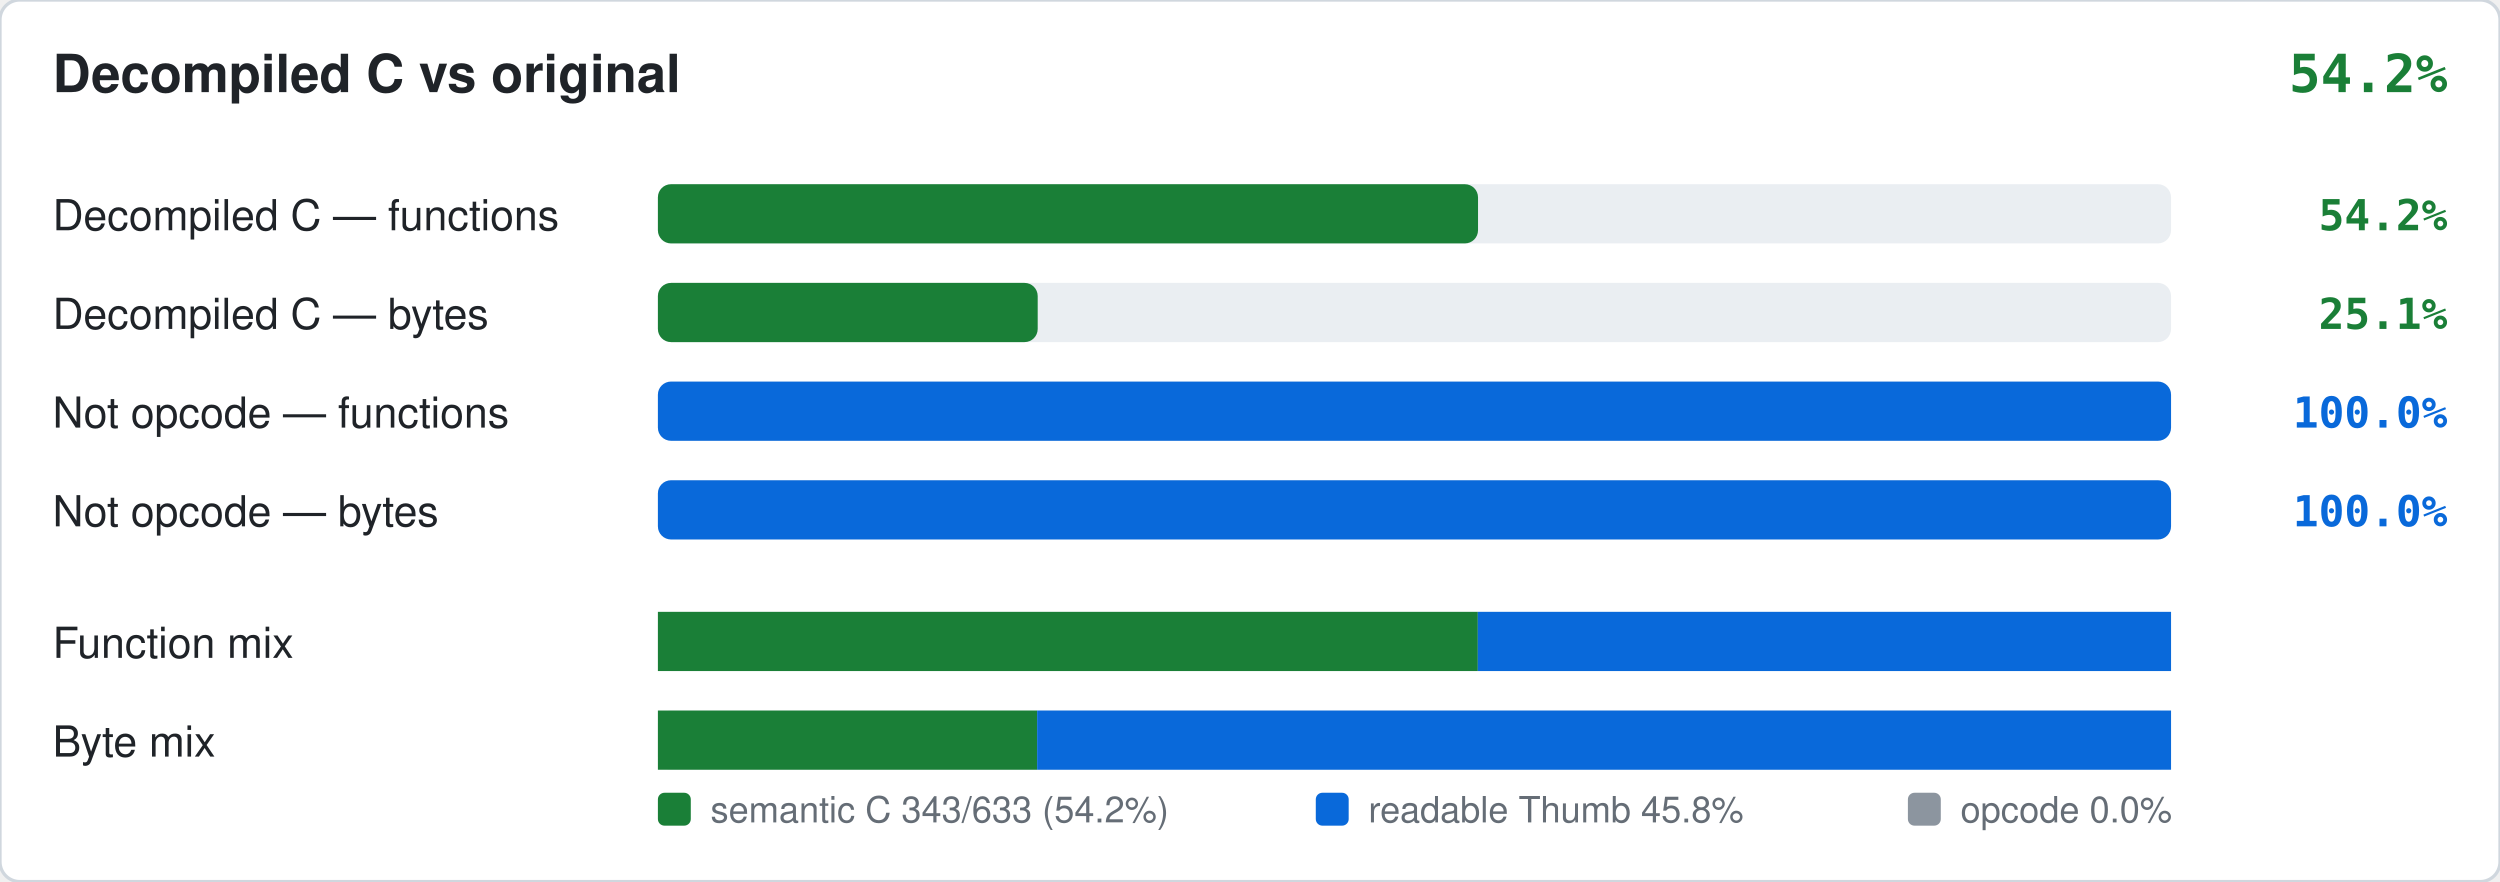
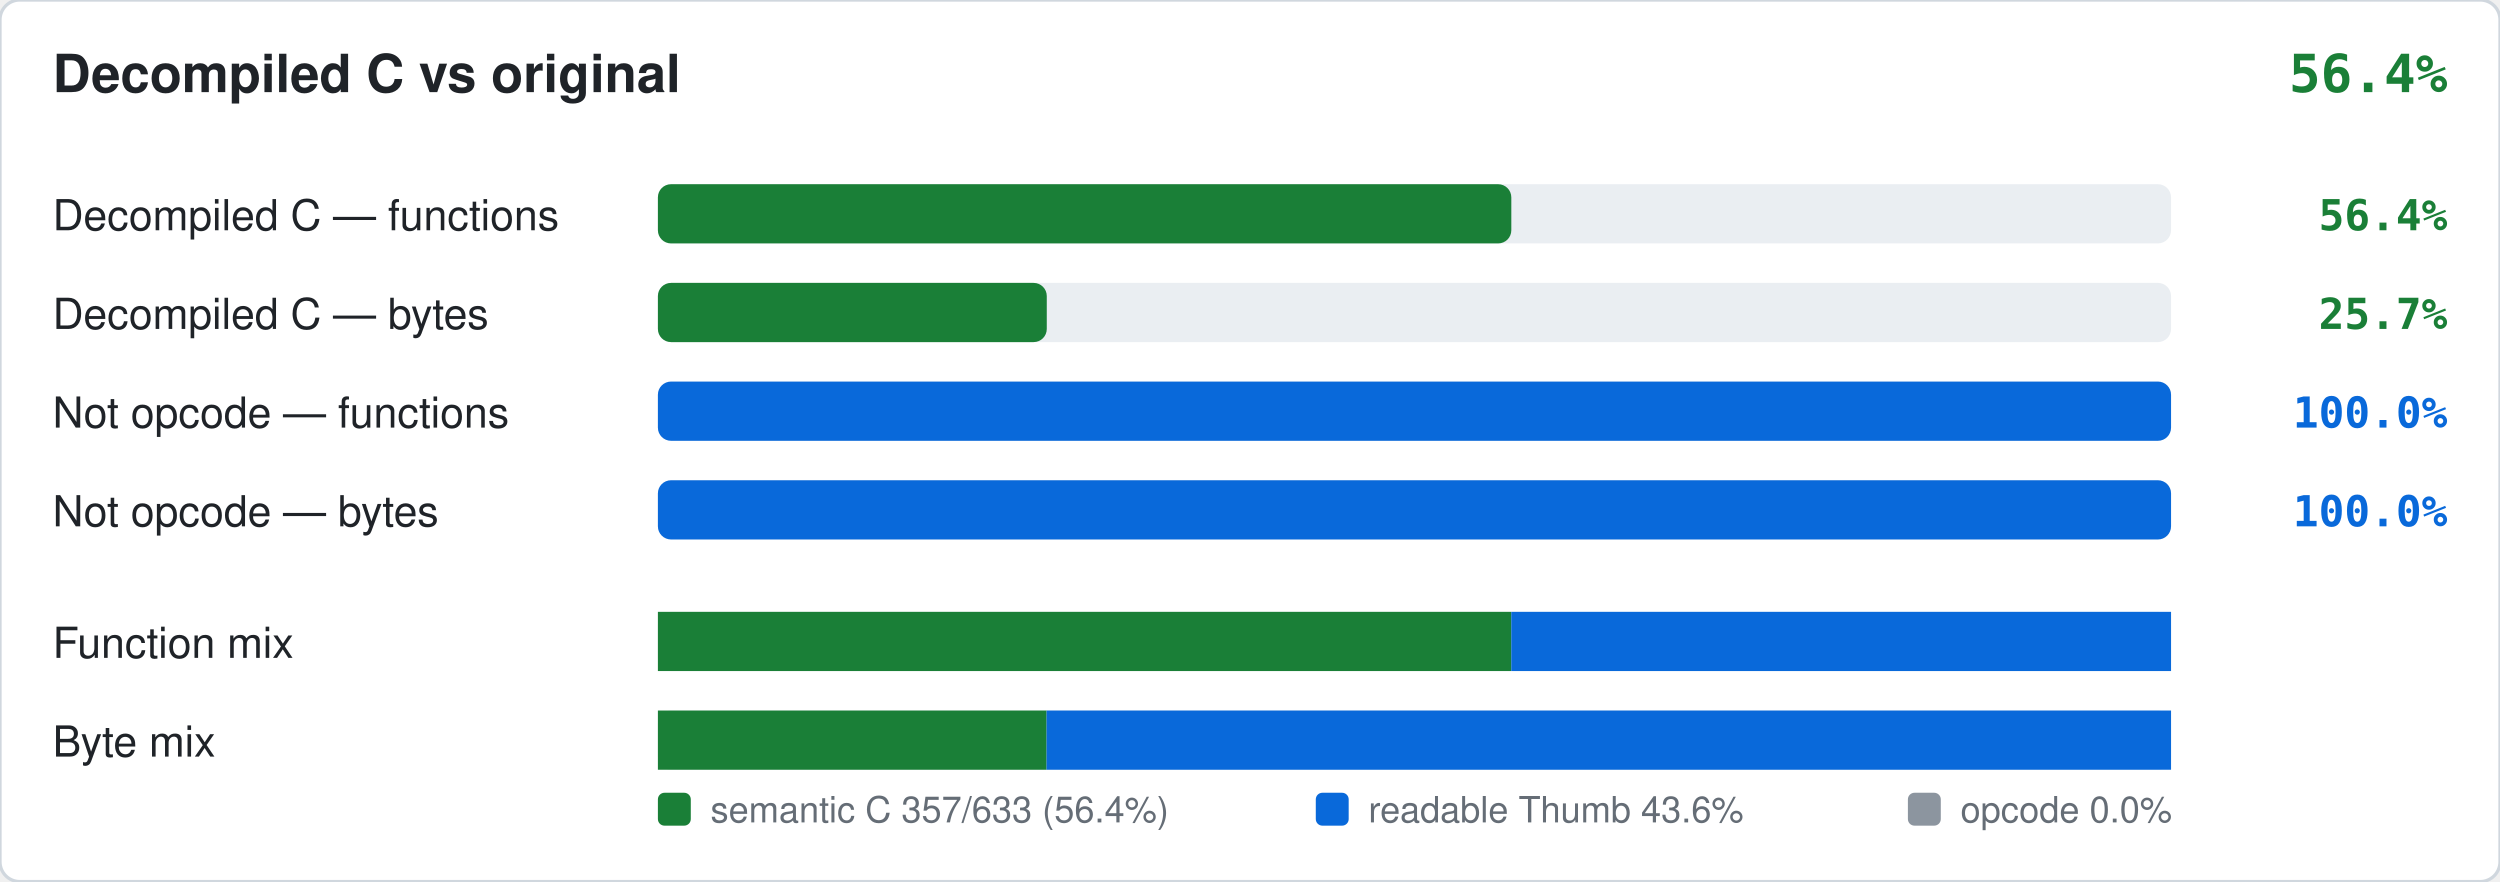
- <svg xmlns="http://www.w3.org/2000/svg" width="760" height="268" viewBox="0 0 760 268" role="img" aria-label="Decompiled C 54.2% functions, 25.1% bytes (343/633, 22,624/90,272)">
+ <svg xmlns="http://www.w3.org/2000/svg" width="760" height="268" viewBox="0 0 760 268" role="img" aria-label="Decompiled C 56.4% functions, 25.7% bytes (357/633, 23,188/90,272)">
  <rect width="760" height="268" rx="6" fill="#ffffff" stroke="#d0d7de" />
  <text x="16" y="28" font-family="-apple-system,BlinkMacSystemFont,Segoe UI,Helvetica,Arial,sans-serif" font-size="16" font-weight="600" fill="#1f2328">Decompiled C vs original</text>
-   <text x="744" y="28" text-anchor="end" font-family="ui-monospace,SFMono-Regular,Menlo,Consolas,monospace" font-size="16" font-weight="700" fill="#1a7f37">54.2%</text>
+   <text x="744" y="28" text-anchor="end" font-family="ui-monospace,SFMono-Regular,Menlo,Consolas,monospace" font-size="16" font-weight="700" fill="#1a7f37">56.4%</text>
  <text x="16" y="70" font-family="-apple-system,BlinkMacSystemFont,Segoe UI,Helvetica,Arial,sans-serif" font-size="13" fill="#1f2328">Decompiled C — functions</text>
  <rect x="200.00" y="56.00" width="460.00" height="18.00" rx="4" fill="#eaeef2" />
-   <rect x="200.00" y="56.00" width="249.32" height="18.00" rx="4" fill="#1a7f37" />
-   <text x="744" y="70" text-anchor="end" font-family="ui-monospace,SFMono-Regular,Menlo,Consolas,monospace" font-size="13" font-weight="700" fill="#1a7f37">54.2%</text>
+   <rect x="200.00" y="56.00" width="259.44" height="18.00" rx="4" fill="#1a7f37" />
+   <text x="744" y="70" text-anchor="end" font-family="ui-monospace,SFMono-Regular,Menlo,Consolas,monospace" font-size="13" font-weight="700" fill="#1a7f37">56.4%</text>
  <text x="16" y="100" font-family="-apple-system,BlinkMacSystemFont,Segoe UI,Helvetica,Arial,sans-serif" font-size="13" fill="#1f2328">Decompiled C — bytes</text>
  <rect x="200.00" y="86.00" width="460.00" height="18.00" rx="4" fill="#eaeef2" />
-   <rect x="200.00" y="86.00" width="115.46" height="18.00" rx="4" fill="#1a7f37" />
-   <text x="744" y="100" text-anchor="end" font-family="ui-monospace,SFMono-Regular,Menlo,Consolas,monospace" font-size="13" font-weight="700" fill="#1a7f37">25.1%</text>
+   <rect x="200.00" y="86.00" width="118.22" height="18.00" rx="4" fill="#1a7f37" />
+   <text x="744" y="100" text-anchor="end" font-family="ui-monospace,SFMono-Regular,Menlo,Consolas,monospace" font-size="13" font-weight="700" fill="#1a7f37">25.7%</text>
  <text x="16" y="130" font-family="-apple-system,BlinkMacSystemFont,Segoe UI,Helvetica,Arial,sans-serif" font-size="13" fill="#1f2328">Not opcode — functions</text>
  <rect x="200.00" y="116.00" width="460.00" height="18.00" rx="4" fill="#eaeef2" />
  <rect x="200.00" y="116.00" width="460.00" height="18.00" rx="4" fill="#0969da" />
  <text x="744" y="130" text-anchor="end" font-family="ui-monospace,SFMono-Regular,Menlo,Consolas,monospace" font-size="13" font-weight="700" fill="#0969da">100.0%</text>
  <text x="16" y="160" font-family="-apple-system,BlinkMacSystemFont,Segoe UI,Helvetica,Arial,sans-serif" font-size="13" fill="#1f2328">Not opcode — bytes</text>
  <rect x="200.00" y="146.00" width="460.00" height="18.00" rx="4" fill="#eaeef2" />
  <rect x="200.00" y="146.00" width="460.00" height="18.00" rx="4" fill="#0969da" />
  <text x="744" y="160" text-anchor="end" font-family="ui-monospace,SFMono-Regular,Menlo,Consolas,monospace" font-size="13" font-weight="700" fill="#0969da">100.0%</text>
  <text x="16" y="200" font-family="-apple-system,BlinkMacSystemFont,Segoe UI,Helvetica,Arial,sans-serif" font-size="13" fill="#1f2328">Function mix</text>
  <rect x="200.00" y="186.00" width="460.00" height="18.00" rx="4" fill="#eaeef2" />
-   <rect x="200.00" y="186.00" width="249.26" height="18.00" fill="#1a7f37" />
-   <rect x="449.26" y="186.00" width="210.74" height="18.00" fill="#0969da" />
+   <rect x="200.00" y="186.00" width="259.43" height="18.00" fill="#1a7f37" />
+   <rect x="459.43" y="186.00" width="200.57" height="18.00" fill="#0969da" />
  <text x="16" y="230" font-family="-apple-system,BlinkMacSystemFont,Segoe UI,Helvetica,Arial,sans-serif" font-size="13" fill="#1f2328">Byte mix</text>
  <rect x="200.00" y="216.00" width="460.00" height="18.00" rx="4" fill="#eaeef2" />
-   <rect x="200.00" y="216.00" width="115.29" height="18.00" fill="#1a7f37" />
-   <rect x="315.29" y="216.00" width="344.71" height="18.00" fill="#0969da" />
+   <rect x="200.00" y="216.00" width="118.16" height="18.00" fill="#1a7f37" />
+   <rect x="318.16" y="216.00" width="341.84" height="18.00" fill="#0969da" />
  <rect x="200" y="241" width="10" height="10" rx="2" fill="#1a7f37" />
-   <text x="216" y="250" font-family="-apple-system,BlinkMacSystemFont,Segoe UI,Helvetica,Arial,sans-serif" font-size="11" fill="#656d76">semantic C 343/633 (54.2%)</text>
+   <text x="216" y="250" font-family="-apple-system,BlinkMacSystemFont,Segoe UI,Helvetica,Arial,sans-serif" font-size="11" fill="#656d76">semantic C 357/633 (56.4%)</text>
  <rect x="400" y="241" width="10" height="10" rx="2" fill="#0969da" />
-   <text x="416" y="250" font-family="-apple-system,BlinkMacSystemFont,Segoe UI,Helvetica,Arial,sans-serif" font-size="11" fill="#656d76">readable Thumb 45.8%</text>
+   <text x="416" y="250" font-family="-apple-system,BlinkMacSystemFont,Segoe UI,Helvetica,Arial,sans-serif" font-size="11" fill="#656d76">readable Thumb 43.6%</text>
  <rect x="580" y="241" width="10" height="10" rx="2" fill="#8c959f" />
  <text x="596" y="250" font-family="-apple-system,BlinkMacSystemFont,Segoe UI,Helvetica,Arial,sans-serif" font-size="11" fill="#656d76">opcode 0.0%</text>
</svg>
